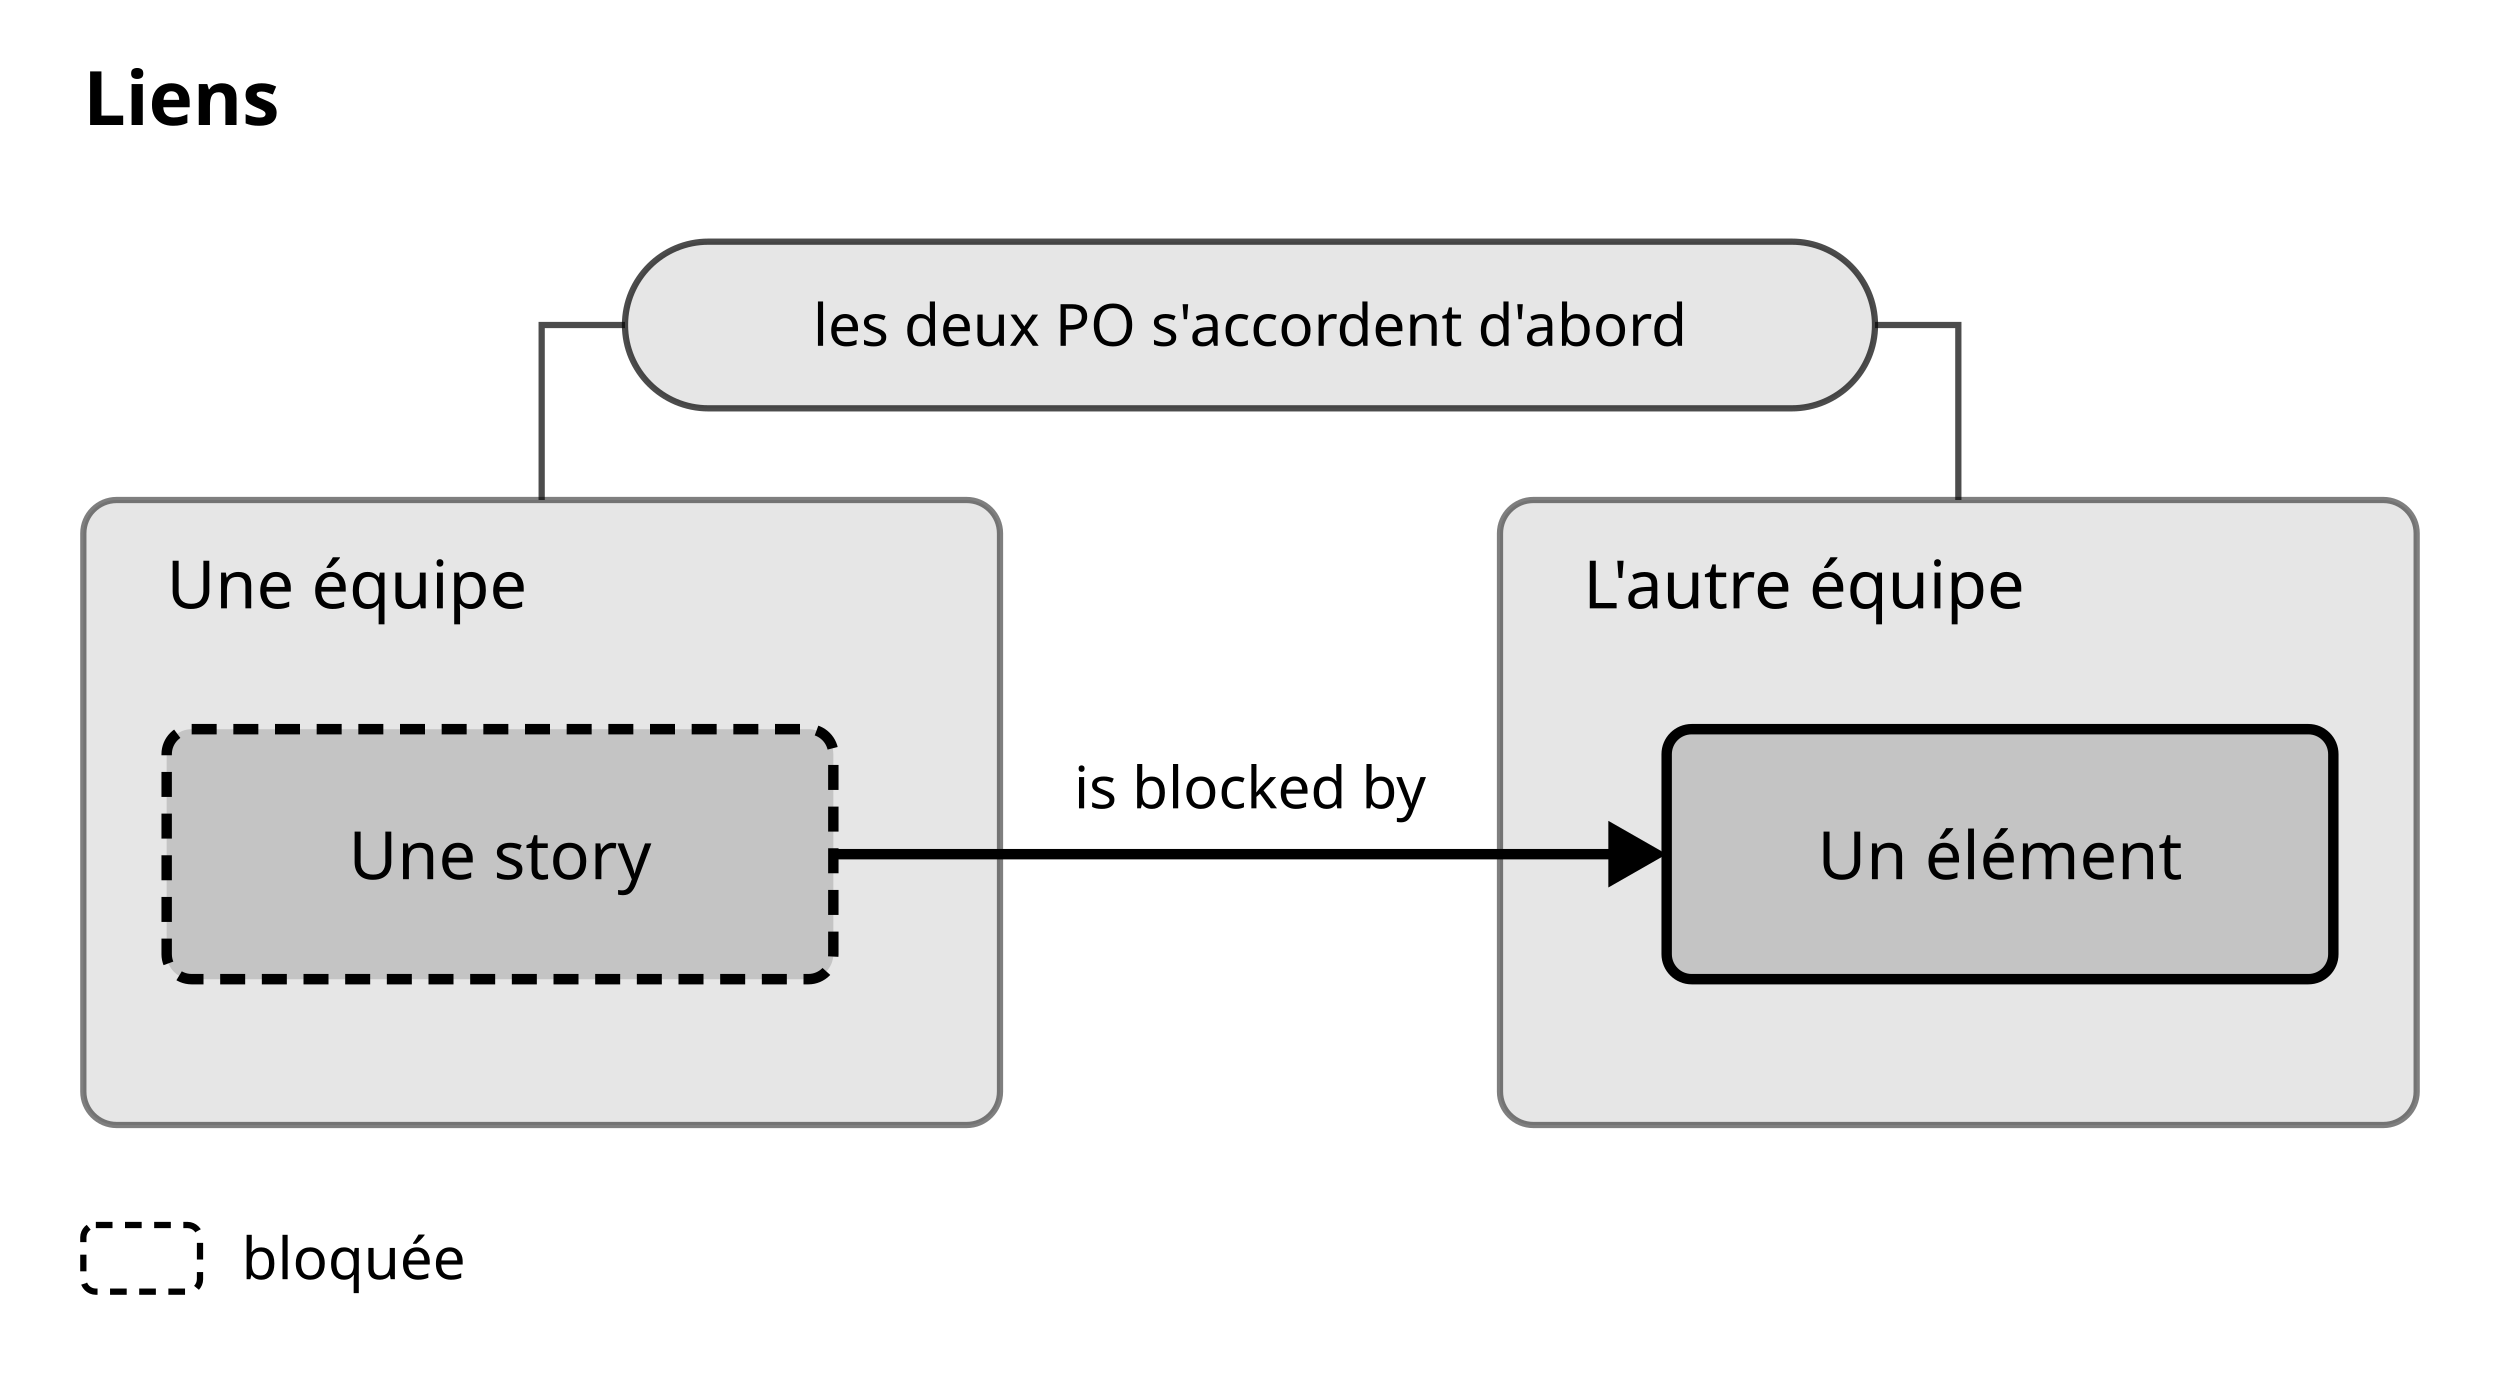
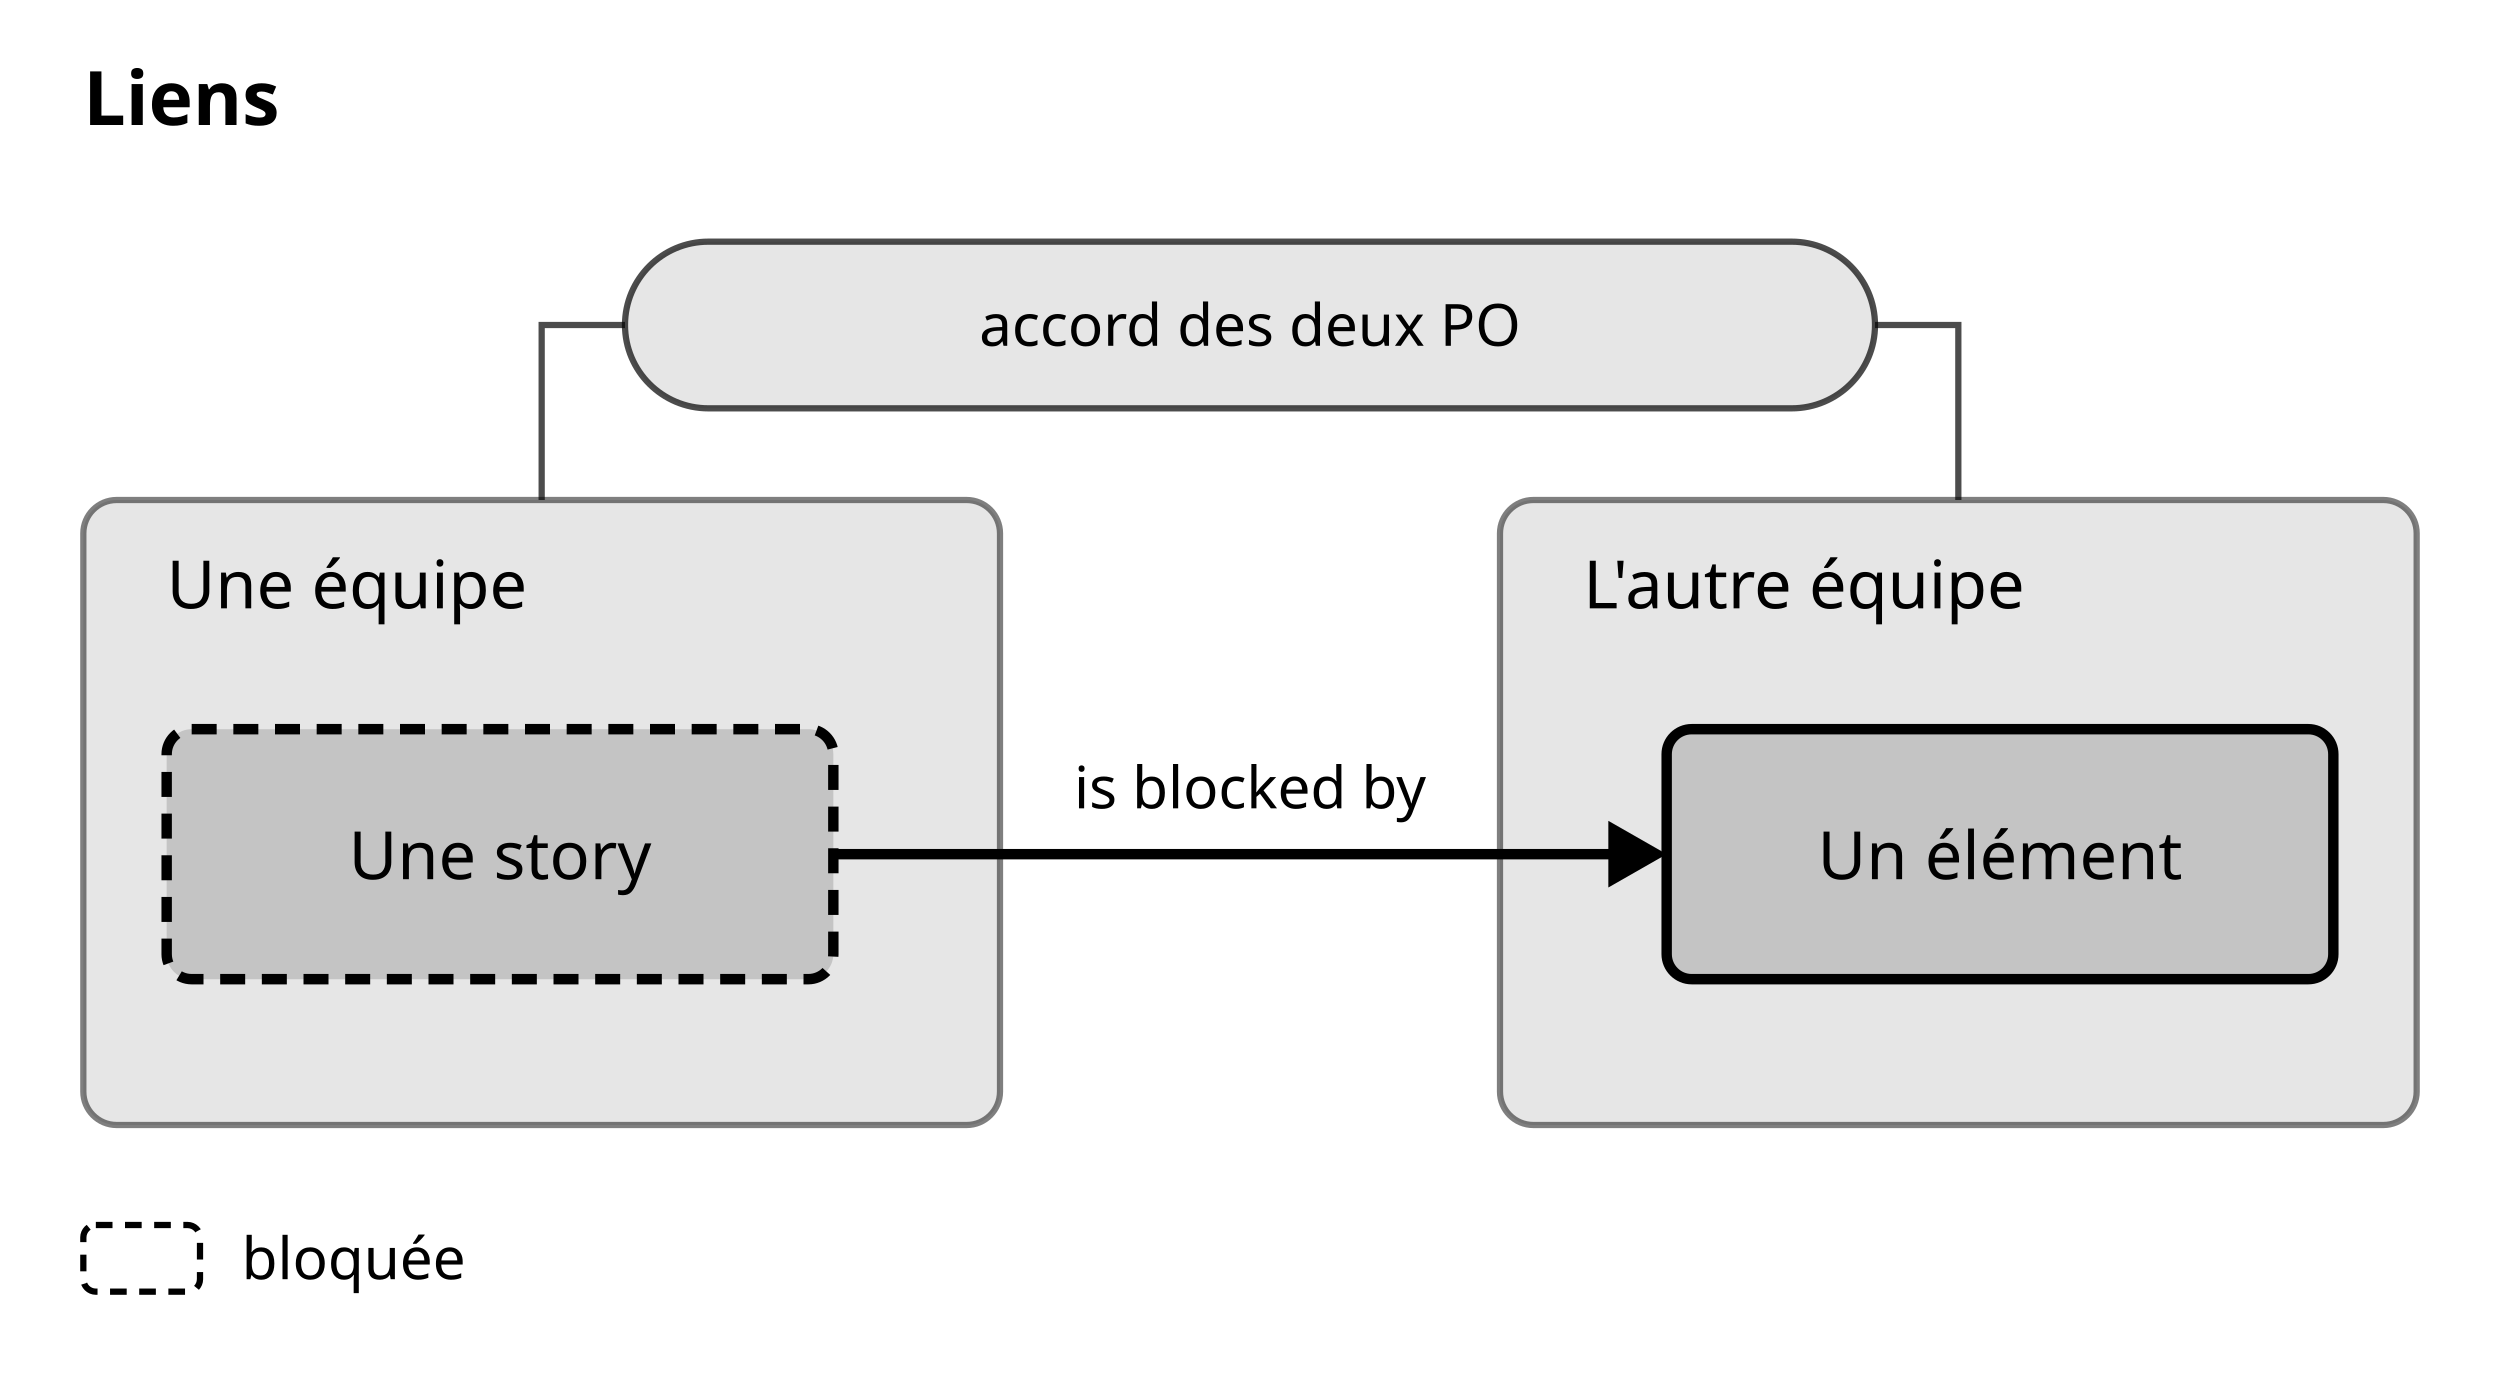
<svg xmlns="http://www.w3.org/2000/svg" viewBox="0 0 600 330" fill="currentColor" role="img" aria-labelledby="ecran-liens-titre ecran-liens-desc" font-family="system-ui, sans-serif">
  <g id="A1b-bande-liens" class="muted">
    <text x="20" y="30" font-size="18" font-weight="bold">Liens</text>
  </g>
  <g id="A1b-accord-po" class="secondary">
    <path d="M150 78 H130 V120 M450 78 H470 V120" fill="none" stroke="currentColor" stroke-opacity="0.7" stroke-width="1.5" />
    <rect x="150" y="58" width="300" height="40" rx="20" fill="currentColor" fill-opacity="0.1" stroke="currentColor" stroke-opacity="0.7" stroke-width="1.5" />
-     <text x="300" y="83" class="muted" font-size="14" text-anchor="middle">les deux PO s'accordent d'abord</text>
+     <text x="300" y="83" class="muted" font-size="14" text-anchor="middle">accord des deux PO</text>
  </g>
  <g id="A1b-backlog-a" class="muted">
    <rect x="20" y="120" width="220" height="150" rx="8" fill="currentColor" fill-opacity="0.1" stroke="currentColor" stroke-opacity="0.5" stroke-width="1.5" />
    <text x="40" y="146" font-size="16">Une équipe</text>
  </g>
  <g id="A1b-backlog-b" class="muted">
    <rect x="360" y="120" width="220" height="150" rx="8" fill="currentColor" fill-opacity="0.1" stroke="currentColor" stroke-opacity="0.5" stroke-width="1.5" />
    <text x="380" y="146" font-size="16">L'autre équipe</text>
  </g>
  <g id="A1b-story-bloquee" class="primary">
    <rect x="40" y="175" width="160" height="60" rx="6" fill="currentColor" fill-opacity="0.15" stroke="currentColor" stroke-width="2.5" stroke-dasharray="6 4" />
    <text x="120" y="211" font-size="16" text-anchor="middle">Une story</text>
  </g>
  <g id="A1b-element-bloquant" class="primary">
    <rect x="400" y="175" width="160" height="60" rx="6" fill="currentColor" fill-opacity="0.15" stroke="currentColor" stroke-width="2.5" />
    <text x="480" y="211" font-size="16" text-anchor="middle">Un élément</text>
  </g>
  <g id="A1b-lien-bloque-par" class="primary">
    <path d="M200 205 H388" fill="none" stroke="currentColor" stroke-width="2.5" />
    <path d="M400 205 L386 197 V213 Z" fill="currentColor" />
    <text x="300" y="194" font-size="14" text-anchor="middle">is blocked by</text>
  </g>
  <g id="A1b-cle" class="muted">
    <rect x="20" y="294" width="28" height="16" rx="3" fill="none" stroke="currentColor" stroke-width="1.5" stroke-dasharray="4 3" />
    <text x="58" y="307" font-size="14">bloquée</text>
  </g>
</svg>
